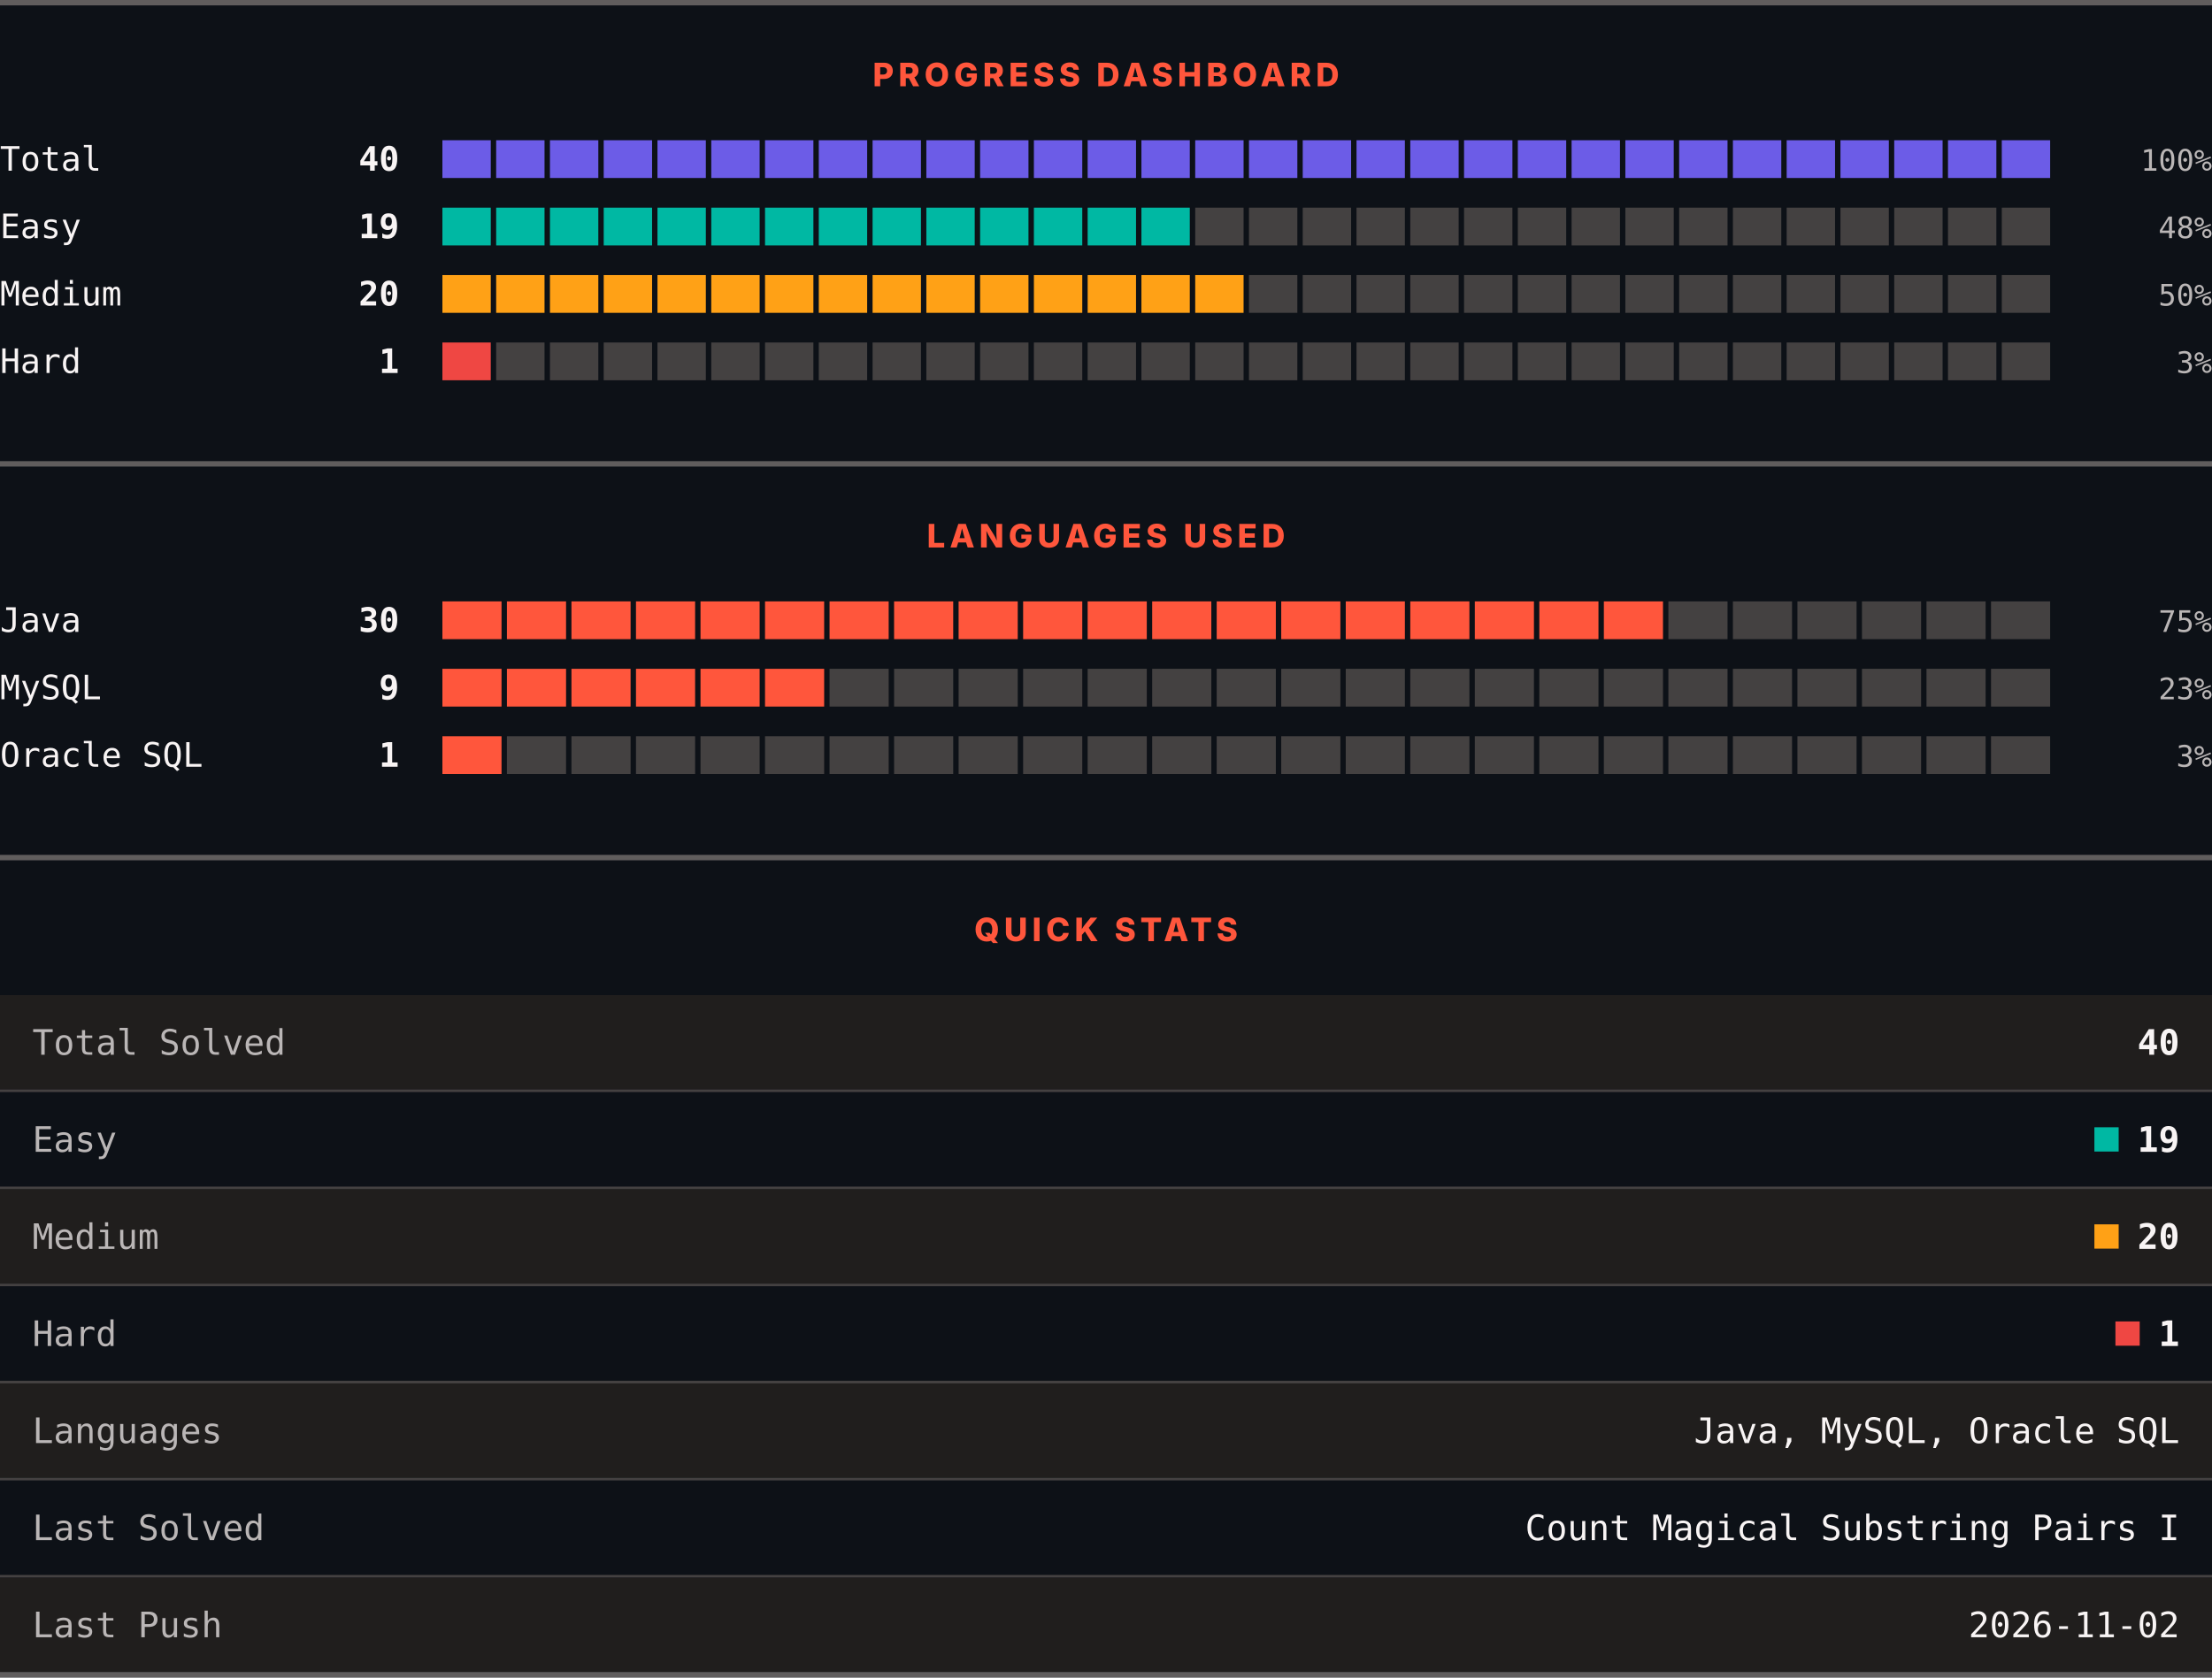
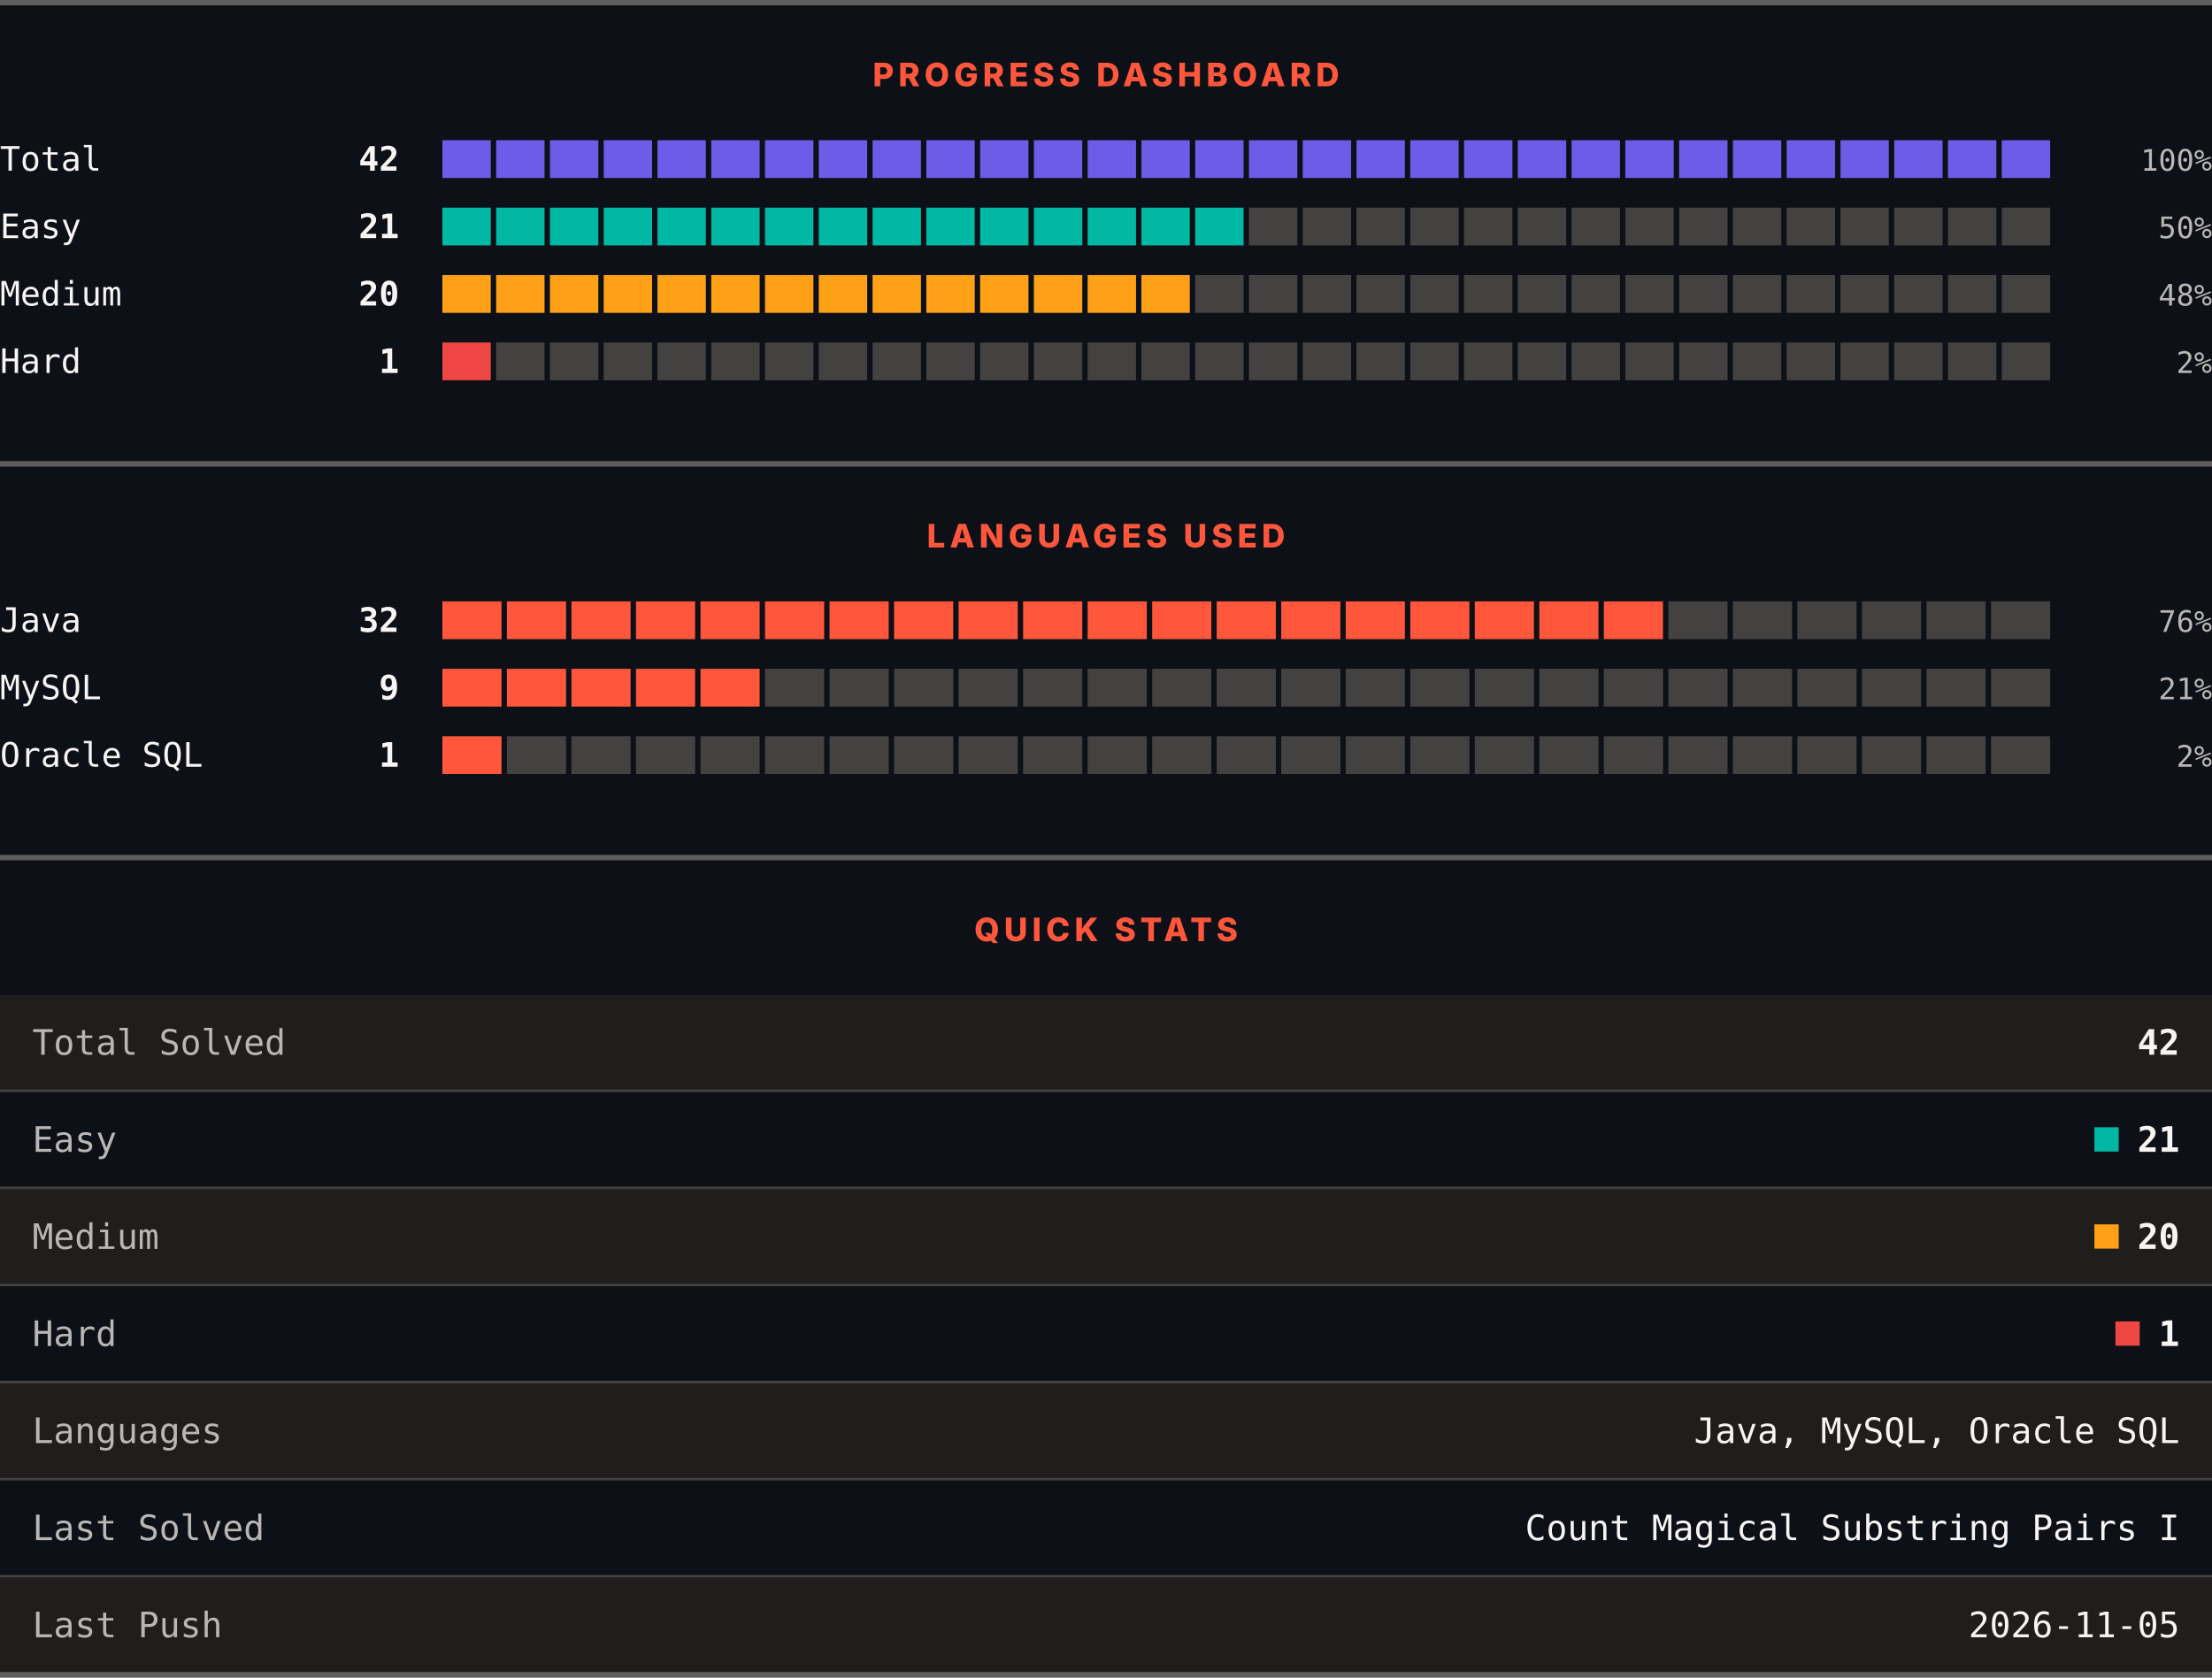
<svg xmlns="http://www.w3.org/2000/svg" width="820" height="622" viewBox="0 0 820 622" role="img" aria-label="LeetCode progress, languages and quick stats">
  <rect width="820" height="622" fill="#0d1117" />
  <rect x="0" y="0" width="820" height="2" fill="#605d5d" />
  <text x="410" y="32" text-anchor="middle" font-family="Archivo, system-ui, -apple-system, Segoe UI, sans-serif" font-size="12" font-weight="800" letter-spacing="1.68" fill="#ff563c">PROGRESS DASHBOARD</text>
  <text x="0" y="63.3" font-family="ui-monospace, SFMono-Regular, Menlo, Consolas, monospace" font-size="12.5" fill="#f8f4f4">Total</text>
-   <text x="148" y="63.3" text-anchor="end" font-family="ui-monospace, SFMono-Regular, Menlo, Consolas, monospace" font-size="12.5" font-weight="700" fill="#f8f4f4">40</text>
+   <text x="148" y="63.3" text-anchor="end" font-family="ui-monospace, SFMono-Regular, Menlo, Consolas, monospace" font-size="12.5" font-weight="700" fill="#f8f4f4">42</text>
  <rect x="164.00" y="52" width="17.93" height="14" fill="#6c5ce7" />
  <rect x="183.93" y="52" width="17.93" height="14" fill="#6c5ce7" />
  <rect x="203.87" y="52" width="17.93" height="14" fill="#6c5ce7" />
  <rect x="223.80" y="52" width="17.93" height="14" fill="#6c5ce7" />
  <rect x="243.73" y="52" width="17.93" height="14" fill="#6c5ce7" />
  <rect x="263.67" y="52" width="17.93" height="14" fill="#6c5ce7" />
  <rect x="283.60" y="52" width="17.93" height="14" fill="#6c5ce7" />
  <rect x="303.53" y="52" width="17.93" height="14" fill="#6c5ce7" />
  <rect x="323.47" y="52" width="17.93" height="14" fill="#6c5ce7" />
  <rect x="343.40" y="52" width="17.93" height="14" fill="#6c5ce7" />
  <rect x="363.33" y="52" width="17.93" height="14" fill="#6c5ce7" />
  <rect x="383.27" y="52" width="17.93" height="14" fill="#6c5ce7" />
  <rect x="403.20" y="52" width="17.93" height="14" fill="#6c5ce7" />
  <rect x="423.13" y="52" width="17.93" height="14" fill="#6c5ce7" />
  <rect x="443.07" y="52" width="17.93" height="14" fill="#6c5ce7" />
  <rect x="463.00" y="52" width="17.93" height="14" fill="#6c5ce7" />
  <rect x="482.93" y="52" width="17.93" height="14" fill="#6c5ce7" />
  <rect x="502.87" y="52" width="17.93" height="14" fill="#6c5ce7" />
  <rect x="522.80" y="52" width="17.93" height="14" fill="#6c5ce7" />
  <rect x="542.73" y="52" width="17.93" height="14" fill="#6c5ce7" />
  <rect x="562.67" y="52" width="17.93" height="14" fill="#6c5ce7" />
  <rect x="582.60" y="52" width="17.93" height="14" fill="#6c5ce7" />
  <rect x="602.53" y="52" width="17.93" height="14" fill="#6c5ce7" />
  <rect x="622.47" y="52" width="17.93" height="14" fill="#6c5ce7" />
  <rect x="642.40" y="52" width="17.93" height="14" fill="#6c5ce7" />
  <rect x="662.33" y="52" width="17.93" height="14" fill="#6c5ce7" />
  <rect x="682.27" y="52" width="17.93" height="14" fill="#6c5ce7" />
  <rect x="702.20" y="52" width="17.93" height="14" fill="#6c5ce7" />
  <rect x="722.13" y="52" width="17.93" height="14" fill="#6c5ce7" />
  <rect x="742.07" y="52" width="17.93" height="14" fill="#6c5ce7" />
  <text x="820" y="63.3" text-anchor="end" font-family="ui-monospace, SFMono-Regular, Menlo, Consolas, monospace" font-size="11" fill="#bab6b6">100%</text>
  <text x="0" y="88.3" font-family="ui-monospace, SFMono-Regular, Menlo, Consolas, monospace" font-size="12.5" fill="#f8f4f4">Easy</text>
-   <text x="148" y="88.3" text-anchor="end" font-family="ui-monospace, SFMono-Regular, Menlo, Consolas, monospace" font-size="12.5" font-weight="700" fill="#f8f4f4">19</text>
+   <text x="148" y="88.3" text-anchor="end" font-family="ui-monospace, SFMono-Regular, Menlo, Consolas, monospace" font-size="12.5" font-weight="700" fill="#f8f4f4">21</text>
  <rect x="164.00" y="77" width="17.93" height="14" fill="#00b8a3" />
  <rect x="183.93" y="77" width="17.93" height="14" fill="#00b8a3" />
  <rect x="203.87" y="77" width="17.93" height="14" fill="#00b8a3" />
  <rect x="223.80" y="77" width="17.93" height="14" fill="#00b8a3" />
  <rect x="243.73" y="77" width="17.93" height="14" fill="#00b8a3" />
  <rect x="263.67" y="77" width="17.93" height="14" fill="#00b8a3" />
  <rect x="283.60" y="77" width="17.93" height="14" fill="#00b8a3" />
  <rect x="303.53" y="77" width="17.93" height="14" fill="#00b8a3" />
  <rect x="323.47" y="77" width="17.93" height="14" fill="#00b8a3" />
  <rect x="343.40" y="77" width="17.93" height="14" fill="#00b8a3" />
  <rect x="363.33" y="77" width="17.93" height="14" fill="#00b8a3" />
  <rect x="383.27" y="77" width="17.93" height="14" fill="#00b8a3" />
  <rect x="403.20" y="77" width="17.93" height="14" fill="#00b8a3" />
  <rect x="423.13" y="77" width="17.93" height="14" fill="#00b8a3" />
-   <rect x="443.07" y="77" width="17.93" height="14" fill="#444141" />
+   <rect x="443.07" y="77" width="17.93" height="14" fill="#00b8a3" />
  <rect x="463.00" y="77" width="17.93" height="14" fill="#444141" />
  <rect x="482.93" y="77" width="17.93" height="14" fill="#444141" />
  <rect x="502.87" y="77" width="17.93" height="14" fill="#444141" />
  <rect x="522.80" y="77" width="17.93" height="14" fill="#444141" />
  <rect x="542.73" y="77" width="17.93" height="14" fill="#444141" />
  <rect x="562.67" y="77" width="17.93" height="14" fill="#444141" />
  <rect x="582.60" y="77" width="17.93" height="14" fill="#444141" />
  <rect x="602.53" y="77" width="17.93" height="14" fill="#444141" />
  <rect x="622.47" y="77" width="17.93" height="14" fill="#444141" />
  <rect x="642.40" y="77" width="17.93" height="14" fill="#444141" />
  <rect x="662.33" y="77" width="17.93" height="14" fill="#444141" />
  <rect x="682.27" y="77" width="17.93" height="14" fill="#444141" />
  <rect x="702.20" y="77" width="17.93" height="14" fill="#444141" />
  <rect x="722.13" y="77" width="17.93" height="14" fill="#444141" />
  <rect x="742.07" y="77" width="17.93" height="14" fill="#444141" />
-   <text x="820" y="88.3" text-anchor="end" font-family="ui-monospace, SFMono-Regular, Menlo, Consolas, monospace" font-size="11" fill="#bab6b6">48%</text>
+   <text x="820" y="88.3" text-anchor="end" font-family="ui-monospace, SFMono-Regular, Menlo, Consolas, monospace" font-size="11" fill="#bab6b6">50%</text>
  <text x="0" y="113.3" font-family="ui-monospace, SFMono-Regular, Menlo, Consolas, monospace" font-size="12.5" fill="#f8f4f4">Medium</text>
  <text x="148" y="113.3" text-anchor="end" font-family="ui-monospace, SFMono-Regular, Menlo, Consolas, monospace" font-size="12.5" font-weight="700" fill="#f8f4f4">20</text>
  <rect x="164.00" y="102" width="17.93" height="14" fill="#ffa116" />
  <rect x="183.93" y="102" width="17.93" height="14" fill="#ffa116" />
  <rect x="203.87" y="102" width="17.93" height="14" fill="#ffa116" />
  <rect x="223.80" y="102" width="17.93" height="14" fill="#ffa116" />
  <rect x="243.73" y="102" width="17.93" height="14" fill="#ffa116" />
  <rect x="263.67" y="102" width="17.93" height="14" fill="#ffa116" />
  <rect x="283.60" y="102" width="17.93" height="14" fill="#ffa116" />
  <rect x="303.53" y="102" width="17.93" height="14" fill="#ffa116" />
  <rect x="323.47" y="102" width="17.93" height="14" fill="#ffa116" />
  <rect x="343.40" y="102" width="17.93" height="14" fill="#ffa116" />
  <rect x="363.33" y="102" width="17.93" height="14" fill="#ffa116" />
  <rect x="383.27" y="102" width="17.93" height="14" fill="#ffa116" />
  <rect x="403.20" y="102" width="17.93" height="14" fill="#ffa116" />
  <rect x="423.13" y="102" width="17.93" height="14" fill="#ffa116" />
-   <rect x="443.07" y="102" width="17.93" height="14" fill="#ffa116" />
+   <rect x="443.07" y="102" width="17.93" height="14" fill="#444141" />
  <rect x="463.00" y="102" width="17.93" height="14" fill="#444141" />
  <rect x="482.93" y="102" width="17.93" height="14" fill="#444141" />
  <rect x="502.87" y="102" width="17.93" height="14" fill="#444141" />
  <rect x="522.80" y="102" width="17.93" height="14" fill="#444141" />
  <rect x="542.73" y="102" width="17.93" height="14" fill="#444141" />
  <rect x="562.67" y="102" width="17.93" height="14" fill="#444141" />
  <rect x="582.60" y="102" width="17.93" height="14" fill="#444141" />
  <rect x="602.53" y="102" width="17.93" height="14" fill="#444141" />
  <rect x="622.47" y="102" width="17.93" height="14" fill="#444141" />
  <rect x="642.40" y="102" width="17.93" height="14" fill="#444141" />
  <rect x="662.33" y="102" width="17.93" height="14" fill="#444141" />
  <rect x="682.27" y="102" width="17.93" height="14" fill="#444141" />
  <rect x="702.20" y="102" width="17.93" height="14" fill="#444141" />
  <rect x="722.13" y="102" width="17.93" height="14" fill="#444141" />
  <rect x="742.07" y="102" width="17.93" height="14" fill="#444141" />
-   <text x="820" y="113.3" text-anchor="end" font-family="ui-monospace, SFMono-Regular, Menlo, Consolas, monospace" font-size="11" fill="#bab6b6">50%</text>
+   <text x="820" y="113.3" text-anchor="end" font-family="ui-monospace, SFMono-Regular, Menlo, Consolas, monospace" font-size="11" fill="#bab6b6">48%</text>
  <text x="0" y="138.3" font-family="ui-monospace, SFMono-Regular, Menlo, Consolas, monospace" font-size="12.5" fill="#f8f4f4">Hard</text>
  <text x="148" y="138.3" text-anchor="end" font-family="ui-monospace, SFMono-Regular, Menlo, Consolas, monospace" font-size="12.5" font-weight="700" fill="#f8f4f4">1</text>
  <rect x="164.00" y="127" width="17.93" height="14" fill="#ef4743" />
  <rect x="183.93" y="127" width="17.93" height="14" fill="#444141" />
  <rect x="203.87" y="127" width="17.93" height="14" fill="#444141" />
  <rect x="223.80" y="127" width="17.93" height="14" fill="#444141" />
  <rect x="243.73" y="127" width="17.93" height="14" fill="#444141" />
  <rect x="263.67" y="127" width="17.93" height="14" fill="#444141" />
  <rect x="283.60" y="127" width="17.93" height="14" fill="#444141" />
  <rect x="303.53" y="127" width="17.93" height="14" fill="#444141" />
  <rect x="323.47" y="127" width="17.93" height="14" fill="#444141" />
  <rect x="343.40" y="127" width="17.93" height="14" fill="#444141" />
  <rect x="363.33" y="127" width="17.93" height="14" fill="#444141" />
  <rect x="383.27" y="127" width="17.93" height="14" fill="#444141" />
  <rect x="403.20" y="127" width="17.93" height="14" fill="#444141" />
  <rect x="423.13" y="127" width="17.93" height="14" fill="#444141" />
  <rect x="443.07" y="127" width="17.93" height="14" fill="#444141" />
  <rect x="463.00" y="127" width="17.93" height="14" fill="#444141" />
  <rect x="482.93" y="127" width="17.93" height="14" fill="#444141" />
  <rect x="502.87" y="127" width="17.93" height="14" fill="#444141" />
  <rect x="522.80" y="127" width="17.93" height="14" fill="#444141" />
  <rect x="542.73" y="127" width="17.93" height="14" fill="#444141" />
  <rect x="562.67" y="127" width="17.93" height="14" fill="#444141" />
  <rect x="582.60" y="127" width="17.93" height="14" fill="#444141" />
  <rect x="602.53" y="127" width="17.93" height="14" fill="#444141" />
  <rect x="622.47" y="127" width="17.93" height="14" fill="#444141" />
  <rect x="642.40" y="127" width="17.93" height="14" fill="#444141" />
  <rect x="662.33" y="127" width="17.93" height="14" fill="#444141" />
  <rect x="682.27" y="127" width="17.93" height="14" fill="#444141" />
  <rect x="702.20" y="127" width="17.93" height="14" fill="#444141" />
  <rect x="722.13" y="127" width="17.93" height="14" fill="#444141" />
  <rect x="742.07" y="127" width="17.93" height="14" fill="#444141" />
-   <text x="820" y="138.3" text-anchor="end" font-family="ui-monospace, SFMono-Regular, Menlo, Consolas, monospace" font-size="11" fill="#bab6b6">3%</text>
+   <text x="820" y="138.3" text-anchor="end" font-family="ui-monospace, SFMono-Regular, Menlo, Consolas, monospace" font-size="11" fill="#bab6b6">2%</text>
  <rect x="0" y="171" width="820" height="2" fill="#605d5d" />
  <text x="410" y="203" text-anchor="middle" font-family="Archivo, system-ui, -apple-system, Segoe UI, sans-serif" font-size="12" font-weight="800" letter-spacing="1.68" fill="#ff563c">LANGUAGES USED</text>
  <text x="0" y="234.3" font-family="ui-monospace, SFMono-Regular, Menlo, Consolas, monospace" font-size="12.5" fill="#f8f4f4">Java</text>
-   <text x="148" y="234.3" text-anchor="end" font-family="ui-monospace, SFMono-Regular, Menlo, Consolas, monospace" font-size="12.5" font-weight="700" fill="#f8f4f4">30</text>
+   <text x="148" y="234.3" text-anchor="end" font-family="ui-monospace, SFMono-Regular, Menlo, Consolas, monospace" font-size="12.5" font-weight="700" fill="#f8f4f4">32</text>
  <rect x="164.00" y="223" width="21.92" height="14" fill="#ff563c" />
  <rect x="187.92" y="223" width="21.92" height="14" fill="#ff563c" />
  <rect x="211.84" y="223" width="21.92" height="14" fill="#ff563c" />
  <rect x="235.76" y="223" width="21.92" height="14" fill="#ff563c" />
  <rect x="259.68" y="223" width="21.92" height="14" fill="#ff563c" />
  <rect x="283.60" y="223" width="21.92" height="14" fill="#ff563c" />
  <rect x="307.52" y="223" width="21.92" height="14" fill="#ff563c" />
  <rect x="331.44" y="223" width="21.92" height="14" fill="#ff563c" />
  <rect x="355.36" y="223" width="21.92" height="14" fill="#ff563c" />
  <rect x="379.28" y="223" width="21.92" height="14" fill="#ff563c" />
  <rect x="403.20" y="223" width="21.92" height="14" fill="#ff563c" />
  <rect x="427.12" y="223" width="21.92" height="14" fill="#ff563c" />
  <rect x="451.04" y="223" width="21.92" height="14" fill="#ff563c" />
  <rect x="474.96" y="223" width="21.92" height="14" fill="#ff563c" />
  <rect x="498.88" y="223" width="21.92" height="14" fill="#ff563c" />
  <rect x="522.80" y="223" width="21.92" height="14" fill="#ff563c" />
  <rect x="546.72" y="223" width="21.92" height="14" fill="#ff563c" />
  <rect x="570.64" y="223" width="21.92" height="14" fill="#ff563c" />
  <rect x="594.56" y="223" width="21.92" height="14" fill="#ff563c" />
  <rect x="618.48" y="223" width="21.92" height="14" fill="#444141" />
  <rect x="642.40" y="223" width="21.92" height="14" fill="#444141" />
  <rect x="666.32" y="223" width="21.92" height="14" fill="#444141" />
  <rect x="690.24" y="223" width="21.92" height="14" fill="#444141" />
  <rect x="714.16" y="223" width="21.92" height="14" fill="#444141" />
  <rect x="738.08" y="223" width="21.92" height="14" fill="#444141" />
-   <text x="820" y="234.3" text-anchor="end" font-family="ui-monospace, SFMono-Regular, Menlo, Consolas, monospace" font-size="11" fill="#bab6b6">75%</text>
+   <text x="820" y="234.3" text-anchor="end" font-family="ui-monospace, SFMono-Regular, Menlo, Consolas, monospace" font-size="11" fill="#bab6b6">76%</text>
  <text x="0" y="259.3" font-family="ui-monospace, SFMono-Regular, Menlo, Consolas, monospace" font-size="12.5" fill="#f8f4f4">MySQL</text>
  <text x="148" y="259.3" text-anchor="end" font-family="ui-monospace, SFMono-Regular, Menlo, Consolas, monospace" font-size="12.5" font-weight="700" fill="#f8f4f4">9</text>
  <rect x="164.00" y="248" width="21.92" height="14" fill="#ff563c" />
  <rect x="187.92" y="248" width="21.92" height="14" fill="#ff563c" />
  <rect x="211.84" y="248" width="21.92" height="14" fill="#ff563c" />
  <rect x="235.76" y="248" width="21.92" height="14" fill="#ff563c" />
  <rect x="259.68" y="248" width="21.92" height="14" fill="#ff563c" />
-   <rect x="283.60" y="248" width="21.92" height="14" fill="#ff563c" />
+   <rect x="283.60" y="248" width="21.92" height="14" fill="#444141" />
  <rect x="307.52" y="248" width="21.92" height="14" fill="#444141" />
  <rect x="331.44" y="248" width="21.92" height="14" fill="#444141" />
  <rect x="355.36" y="248" width="21.92" height="14" fill="#444141" />
  <rect x="379.28" y="248" width="21.92" height="14" fill="#444141" />
  <rect x="403.20" y="248" width="21.92" height="14" fill="#444141" />
  <rect x="427.12" y="248" width="21.92" height="14" fill="#444141" />
  <rect x="451.04" y="248" width="21.92" height="14" fill="#444141" />
  <rect x="474.96" y="248" width="21.92" height="14" fill="#444141" />
  <rect x="498.88" y="248" width="21.92" height="14" fill="#444141" />
  <rect x="522.80" y="248" width="21.92" height="14" fill="#444141" />
  <rect x="546.72" y="248" width="21.92" height="14" fill="#444141" />
  <rect x="570.64" y="248" width="21.92" height="14" fill="#444141" />
  <rect x="594.56" y="248" width="21.92" height="14" fill="#444141" />
  <rect x="618.48" y="248" width="21.92" height="14" fill="#444141" />
  <rect x="642.40" y="248" width="21.92" height="14" fill="#444141" />
  <rect x="666.32" y="248" width="21.92" height="14" fill="#444141" />
  <rect x="690.24" y="248" width="21.92" height="14" fill="#444141" />
  <rect x="714.16" y="248" width="21.92" height="14" fill="#444141" />
  <rect x="738.08" y="248" width="21.92" height="14" fill="#444141" />
-   <text x="820" y="259.3" text-anchor="end" font-family="ui-monospace, SFMono-Regular, Menlo, Consolas, monospace" font-size="11" fill="#bab6b6">23%</text>
+   <text x="820" y="259.3" text-anchor="end" font-family="ui-monospace, SFMono-Regular, Menlo, Consolas, monospace" font-size="11" fill="#bab6b6">21%</text>
  <text x="0" y="284.3" font-family="ui-monospace, SFMono-Regular, Menlo, Consolas, monospace" font-size="12.5" fill="#f8f4f4">Oracle SQL</text>
  <text x="148" y="284.3" text-anchor="end" font-family="ui-monospace, SFMono-Regular, Menlo, Consolas, monospace" font-size="12.5" font-weight="700" fill="#f8f4f4">1</text>
  <rect x="164.00" y="273" width="21.92" height="14" fill="#ff563c" />
  <rect x="187.92" y="273" width="21.92" height="14" fill="#444141" />
  <rect x="211.84" y="273" width="21.92" height="14" fill="#444141" />
  <rect x="235.76" y="273" width="21.92" height="14" fill="#444141" />
  <rect x="259.68" y="273" width="21.92" height="14" fill="#444141" />
  <rect x="283.60" y="273" width="21.92" height="14" fill="#444141" />
  <rect x="307.52" y="273" width="21.92" height="14" fill="#444141" />
  <rect x="331.44" y="273" width="21.92" height="14" fill="#444141" />
  <rect x="355.36" y="273" width="21.92" height="14" fill="#444141" />
  <rect x="379.28" y="273" width="21.92" height="14" fill="#444141" />
  <rect x="403.20" y="273" width="21.92" height="14" fill="#444141" />
  <rect x="427.12" y="273" width="21.92" height="14" fill="#444141" />
  <rect x="451.04" y="273" width="21.92" height="14" fill="#444141" />
  <rect x="474.96" y="273" width="21.92" height="14" fill="#444141" />
  <rect x="498.88" y="273" width="21.92" height="14" fill="#444141" />
  <rect x="522.80" y="273" width="21.92" height="14" fill="#444141" />
  <rect x="546.72" y="273" width="21.92" height="14" fill="#444141" />
  <rect x="570.64" y="273" width="21.92" height="14" fill="#444141" />
  <rect x="594.56" y="273" width="21.92" height="14" fill="#444141" />
  <rect x="618.48" y="273" width="21.92" height="14" fill="#444141" />
  <rect x="642.40" y="273" width="21.92" height="14" fill="#444141" />
  <rect x="666.32" y="273" width="21.92" height="14" fill="#444141" />
  <rect x="690.24" y="273" width="21.92" height="14" fill="#444141" />
  <rect x="714.16" y="273" width="21.92" height="14" fill="#444141" />
  <rect x="738.08" y="273" width="21.92" height="14" fill="#444141" />
-   <text x="820" y="284.3" text-anchor="end" font-family="ui-monospace, SFMono-Regular, Menlo, Consolas, monospace" font-size="11" fill="#bab6b6">3%</text>
+   <text x="820" y="284.3" text-anchor="end" font-family="ui-monospace, SFMono-Regular, Menlo, Consolas, monospace" font-size="11" fill="#bab6b6">2%</text>
  <rect x="0" y="317" width="820" height="2" fill="#605d5d" />
  <text x="410" y="349" text-anchor="middle" font-family="Archivo, system-ui, -apple-system, Segoe UI, sans-serif" font-size="12" font-weight="800" letter-spacing="1.68" fill="#ff563c">QUICK STATS</text>
  <rect x="0" y="369" width="820" height="35" fill="#201e1d" />
  <text x="12" y="391.1" font-family="ui-monospace, SFMono-Regular, Menlo, Consolas, monospace" font-size="13" fill="#bab6b6">Total Solved</text>
-   <text x="808" y="391.1" text-anchor="end" font-family="ui-monospace, SFMono-Regular, Menlo, Consolas, monospace" font-size="13" font-weight="700" fill="#f8f4f4">40</text>
+   <text x="808" y="391.1" text-anchor="end" font-family="ui-monospace, SFMono-Regular, Menlo, Consolas, monospace" font-size="13" font-weight="700" fill="#f8f4f4">42</text>
  <rect x="0" y="404" width="820" height="1" fill="#444141" />
  <rect x="0" y="405" width="820" height="35" fill="#0d1117" />
  <text x="12" y="427.1" font-family="ui-monospace, SFMono-Regular, Menlo, Consolas, monospace" font-size="13" fill="#bab6b6">Easy</text>
  <rect x="776.4" y="418" width="9" height="9" fill="#00b8a3" />
-   <text x="808" y="427.1" text-anchor="end" font-family="ui-monospace, SFMono-Regular, Menlo, Consolas, monospace" font-size="13" font-weight="700" fill="#f8f4f4">19</text>
+   <text x="808" y="427.1" text-anchor="end" font-family="ui-monospace, SFMono-Regular, Menlo, Consolas, monospace" font-size="13" font-weight="700" fill="#f8f4f4">21</text>
  <rect x="0" y="440" width="820" height="1" fill="#444141" />
  <rect x="0" y="441" width="820" height="35" fill="#201e1d" />
  <text x="12" y="463.1" font-family="ui-monospace, SFMono-Regular, Menlo, Consolas, monospace" font-size="13" fill="#bab6b6">Medium</text>
  <rect x="776.4" y="454" width="9" height="9" fill="#ffa116" />
  <text x="808" y="463.1" text-anchor="end" font-family="ui-monospace, SFMono-Regular, Menlo, Consolas, monospace" font-size="13" font-weight="700" fill="#f8f4f4">20</text>
  <rect x="0" y="476" width="820" height="1" fill="#444141" />
  <rect x="0" y="477" width="820" height="35" fill="#0d1117" />
  <text x="12" y="499.1" font-family="ui-monospace, SFMono-Regular, Menlo, Consolas, monospace" font-size="13" fill="#bab6b6">Hard</text>
  <rect x="784.2" y="490" width="9" height="9" fill="#ef4743" />
  <text x="808" y="499.1" text-anchor="end" font-family="ui-monospace, SFMono-Regular, Menlo, Consolas, monospace" font-size="13" font-weight="700" fill="#f8f4f4">1</text>
  <rect x="0" y="512" width="820" height="1" fill="#444141" />
  <rect x="0" y="513" width="820" height="35" fill="#201e1d" />
  <text x="12" y="535.1" font-family="ui-monospace, SFMono-Regular, Menlo, Consolas, monospace" font-size="13" fill="#bab6b6">Languages</text>
  <text x="808" y="535.1" text-anchor="end" font-family="ui-monospace, SFMono-Regular, Menlo, Consolas, monospace" font-size="13" fill="#f8f4f4">Java, MySQL, Oracle SQL</text>
  <rect x="0" y="548" width="820" height="1" fill="#444141" />
  <rect x="0" y="549" width="820" height="35" fill="#0d1117" />
  <text x="12" y="571.1" font-family="ui-monospace, SFMono-Regular, Menlo, Consolas, monospace" font-size="13" fill="#bab6b6">Last Solved</text>
  <text x="808" y="571.1" text-anchor="end" font-family="ui-monospace, SFMono-Regular, Menlo, Consolas, monospace" font-size="13" fill="#f8f4f4">Count Magical Substring Pairs I</text>
  <rect x="0" y="584" width="820" height="1" fill="#444141" />
  <rect x="0" y="585" width="820" height="35" fill="#201e1d" />
  <text x="12" y="607.1" font-family="ui-monospace, SFMono-Regular, Menlo, Consolas, monospace" font-size="13" fill="#bab6b6">Last Push</text>
-   <text x="808" y="607.1" text-anchor="end" font-family="ui-monospace, SFMono-Regular, Menlo, Consolas, monospace" font-size="13" fill="#f8f4f4">2026-11-02</text>
+   <text x="808" y="607.1" text-anchor="end" font-family="ui-monospace, SFMono-Regular, Menlo, Consolas, monospace" font-size="13" fill="#f8f4f4">2026-11-05</text>
  <rect x="0" y="620" width="820" height="2" fill="#605d5d" />
</svg>
